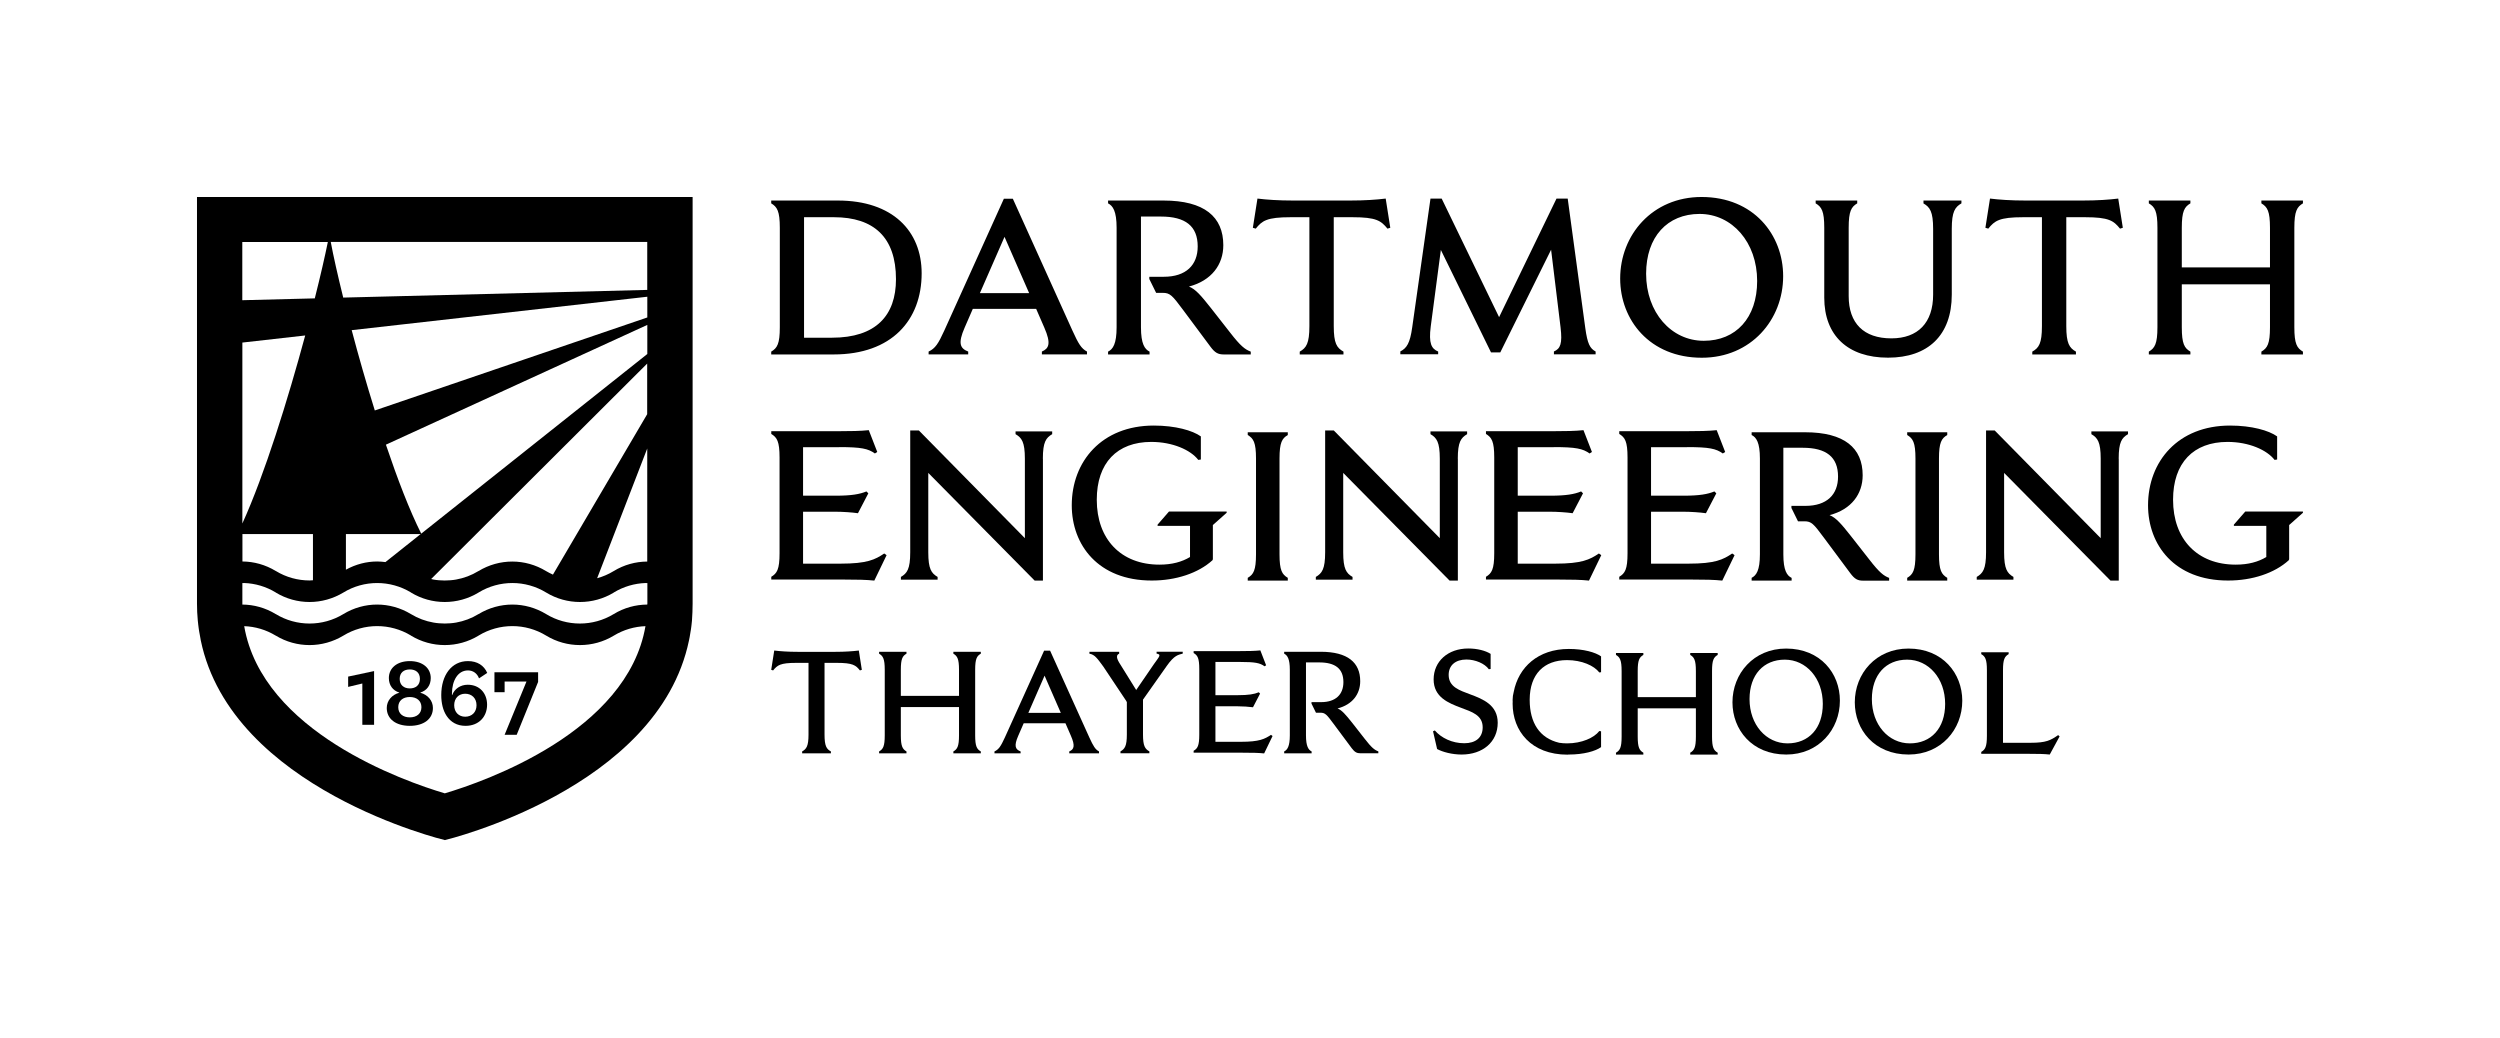
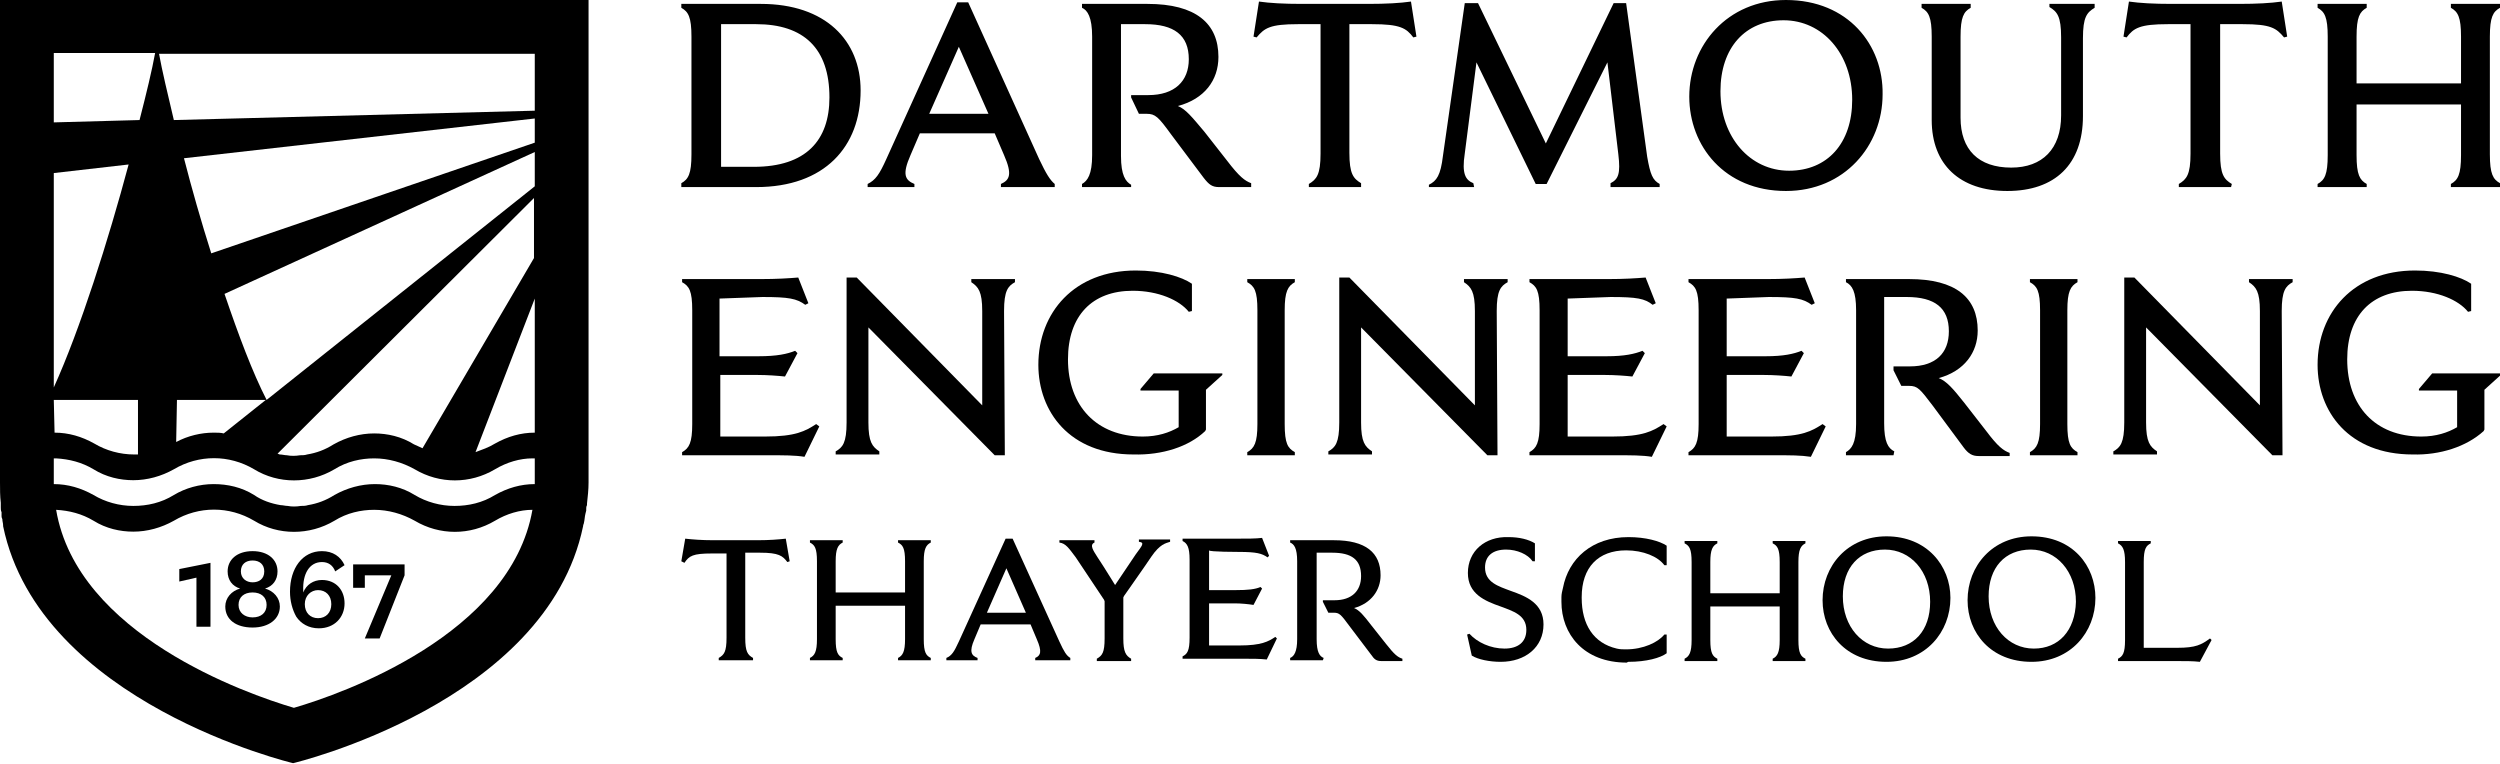
- <svg xmlns="http://www.w3.org/2000/svg" version="1.1" id="Layer_1" x="0px" y="0px" viewBox="0 0 380.73 157.93" style="enable-background:new 0 0 380.73 157.93;" xml:space="preserve">
+ <svg xmlns="http://www.w3.org/2000/svg" version="1.1" id="Layer_1" x="0px" y="0px" viewBox="0 0 320.7 97.9" style="enable-background:new 0 0 320.7 97.9;" xml:space="preserve">
  <g>
-     <path d="M127.6,30.54h-10.15v0.43c0.9,0.54,1.31,1.17,1.31,3.72v15.14c0,2.55-0.4,3.18-1.31,3.72v0.43h9.51   c8.84,0,13.4-5.22,13.4-12.36C140.36,35.19,135.94,30.54,127.6,30.54 M126.7,51.43h-4.25V33.08H127c6.1,0,9.45,3.08,9.45,9.44   C136.45,48.05,133.4,51.43,126.7,51.43 M219.03,53.54c-1.04-0.43-1.47-1.24-1.14-3.82l1.54-11.66l7.64,15.61h1.41l7.74-15.64   l1.44,11.82c0.3,2.51-0.03,3.25-1.01,3.68v0.43H243v-0.43c-0.87-0.47-1.24-1.17-1.57-3.55l-2.68-19.73h-1.71l-8.74,18.05   l-8.74-18.05h-1.71l-2.78,19.59c-0.34,2.45-0.84,3.18-1.81,3.68v0.43h5.76V53.54z M204.59,53.54c-1.01-0.57-1.47-1.24-1.47-3.89   V33.08h2.85c3.65,0,4.35,0.54,5.33,1.74l0.43-0.13l-0.7-4.45c-1.37,0.17-3.18,0.3-5.46,0.3h-8.61c-2.28,0-4.09-0.13-5.46-0.3   l-0.7,4.45l0.44,0.13c0.97-1.2,1.67-1.74,5.32-1.74h2.85v16.58c0,2.65-0.47,3.32-1.47,3.89v0.43h6.66V53.54z M175.08,53.98h-6.33   v-0.43c0.74-0.37,1.3-1.17,1.3-3.72V34.69c0-2.54-0.57-3.35-1.3-3.72v-0.43h8.44c6.23,0,9.11,2.48,9.11,6.8   c0,2.95-1.78,5.39-5.23,6.3c1.01,0.4,1.84,1.37,3.38,3.32l2.88,3.68c1.61,2.08,2.28,2.58,3.15,2.91v0.43h-4.12   c-0.87,0-1.34-0.27-2.01-1.17l-4.19-5.63c-1.64-2.21-1.98-2.58-3.08-2.58h-1.01l-1.04-2.11v-0.34h2.21c3.38,0,5.16-1.78,5.16-4.62   c0-3.11-1.88-4.55-5.59-4.55h-3.05v16.85c0,2.55,0.57,3.35,1.31,3.72V53.98z M163.33,50.36l-9.08-20.09h-1.37l-9.08,20.09   c-0.9,1.98-1.37,2.71-2.38,3.18v0.43h6.03v-0.43c-1.21-0.47-1.61-1.21-0.54-3.65l1.24-2.85h9.65l1.24,2.85   c1.07,2.45,0.7,3.18-0.37,3.65v0.43h6.87v-0.43C164.67,53.08,164.23,52.34,163.33,50.36 M149.23,44.64l3.75-8.57l3.75,8.57H149.23z    M333.58,30.97c-0.9,0.54-1.31,1.17-1.31,3.72v6.03h13.43v-6.03c0-2.54-0.4-3.18-1.31-3.72v-0.43h6.33v0.43   c-0.9,0.54-1.31,1.17-1.31,3.72v15.14c0,2.55,0.4,3.18,1.31,3.72v0.43h-6.33v-0.43c0.91-0.54,1.31-1.17,1.31-3.72V43.3h-13.43v6.53   c0,2.55,0.4,3.18,1.31,3.72v0.43h-6.33v-0.43c0.9-0.54,1.31-1.17,1.31-3.72V34.69c0-2.54-0.4-3.18-1.31-3.72v-0.43h6.33V30.97z    M316.16,53.98h-6.66v-0.43c1.01-0.57,1.47-1.24,1.47-3.89V33.08h-2.85c-3.65,0-4.35,0.54-5.32,1.74l-0.44-0.13l0.7-4.45   c1.37,0.17,3.18,0.3,5.46,0.3h8.61c2.28,0,4.09-0.13,5.46-0.3l0.7,4.45l-0.43,0.13c-0.97-1.2-1.67-1.74-5.33-1.74h-2.85v16.58   c0,2.65,0.47,3.32,1.47,3.89V53.98z M292.92,30.54h5.79v0.43c-0.97,0.57-1.47,1.24-1.47,3.88v10.01c0,6.2-3.62,9.61-9.71,9.61   c-6.13,0-9.71-3.38-9.71-9.14V34.69c0-2.54-0.4-3.18-1.31-3.72v-0.43h6.33v0.43c-0.9,0.54-1.3,1.17-1.3,3.72V45.1   c0,4.12,2.28,6.43,6.5,6.43c4.05,0,6.36-2.38,6.36-6.66V34.86c0-2.65-0.5-3.32-1.47-3.88V30.54z M259.13,30   c-7.5,0-12.39,5.79-12.39,12.42c0,6.3,4.49,12.06,12.43,12.06c7.5,0,12.39-5.79,12.39-12.42C271.56,35.76,267.07,30,259.13,30    M259.47,51.9c-4.96,0-8.78-4.32-8.78-10.21c0-5.63,3.25-9.11,8.14-9.11c4.96,0,8.77,4.32,8.77,10.21   C267.6,48.42,264.36,51.9,259.47,51.9" />
+     <path d="M97.6,0.5H87.4V1c0.9,0.5,1.3,1.2,1.3,3.7v15.1c0,2.5-0.4,3.2-1.3,3.7V24H97c8.8,0,13.4-5.2,13.4-12.4   C110.4,5.2,105.9,0.5,97.6,0.5 M96.7,21.4h-4.2V3.1H97c6.1,0,9.4,3.1,9.4,9.4C106.4,18,103.4,21.4,96.7,21.4 M189,23.5   c-1-0.4-1.5-1.2-1.1-3.8l1.5-11.7l7.6,15.6h1.4L206.2,8l1.4,11.8c0.3,2.5,0,3.2-1,3.7V24h6.3v-0.4c-0.9-0.5-1.2-1.2-1.6-3.5   l-2.7-19.7H207l-8.7,18l-8.7-18h-1.7l-2.8,19.6c-0.3,2.5-0.8,3.2-1.8,3.7V24h5.8L189,23.5L189,23.5z M174.6,23.5   c-1-0.6-1.5-1.2-1.5-3.9V3.1h2.9c3.6,0,4.4,0.5,5.3,1.7l0.4-0.1L181,0.2c-1.4,0.2-3.2,0.3-5.5,0.3H167c-2.3,0-4.1-0.1-5.5-0.3   l-0.7,4.5l0.4,0.1c1-1.2,1.7-1.7,5.3-1.7h2.9v16.6c0,2.7-0.5,3.3-1.5,3.9V24h6.7L174.6,23.5L174.6,23.5z M145.1,24h-6.3v-0.4   c0.7-0.4,1.3-1.2,1.3-3.7V4.7c0-2.5-0.6-3.4-1.3-3.7V0.5h8.4c6.2,0,9.1,2.5,9.1,6.8c0,3-1.8,5.4-5.2,6.3c1,0.4,1.8,1.4,3.4,3.3   l2.9,3.7c1.6,2.1,2.3,2.6,3.1,2.9V24h-4.1c-0.9,0-1.3-0.3-2-1.2l-4.2-5.6c-1.6-2.2-2-2.6-3.1-2.6h-1l-1-2.1v-0.3h2.2   c3.4,0,5.2-1.8,5.2-4.6c0-3.1-1.9-4.5-5.6-4.5h-3.1v16.9c0,2.5,0.6,3.3,1.3,3.7L145.1,24L145.1,24z M133.3,20.4l-9.1-20.1h-1.4   l-9.1,20.1c-0.9,2-1.4,2.7-2.4,3.2V24h6v-0.4c-1.2-0.5-1.6-1.2-0.5-3.7l1.2-2.8h9.6l1.2,2.8c1.1,2.5,0.7,3.2-0.4,3.7V24h6.9v-0.4   C134.7,23.1,134.2,22.3,133.3,20.4 M119.2,14.6l3.8-8.6l3.8,8.6H119.2z M303.6,1c-0.9,0.5-1.3,1.2-1.3,3.7v6h13.4v-6   c0-2.5-0.4-3.2-1.3-3.7V0.5h6.3V1c-0.9,0.5-1.3,1.2-1.3,3.7v15.1c0,2.5,0.4,3.2,1.3,3.7V24h-6.3v-0.4c0.9-0.5,1.3-1.2,1.3-3.7v-6.5   h-13.4v6.5c0,2.5,0.4,3.2,1.3,3.7V24h-6.3v-0.4c0.9-0.5,1.3-1.2,1.3-3.7V4.7c0-2.5-0.4-3.2-1.3-3.7V0.5h6.3V1z M286.2,24h-6.7v-0.4   c1-0.6,1.5-1.2,1.5-3.9V3.1h-2.9c-3.6,0-4.4,0.5-5.3,1.7l-0.4-0.1l0.7-4.5c1.4,0.2,3.2,0.3,5.5,0.3h8.6c2.3,0,4.1-0.1,5.5-0.3   l0.7,4.5l-0.4,0.1c-1-1.2-1.7-1.7-5.3-1.7h-2.9v16.6c0,2.7,0.5,3.3,1.5,3.9L286.2,24L286.2,24z M262.9,0.5h5.8V1   c-1,0.6-1.5,1.2-1.5,3.9v10c0,6.2-3.6,9.6-9.7,9.6c-6.1,0-9.7-3.4-9.7-9.1V4.7c0-2.5-0.4-3.2-1.3-3.7V0.5h6.3V1   c-0.9,0.5-1.3,1.2-1.3,3.7v10.4c0,4.1,2.3,6.4,6.5,6.4c4,0,6.4-2.4,6.4-6.7v-10c0-2.7-0.5-3.3-1.5-3.9L262.9,0.5L262.9,0.5z    M229.1,0c-7.5,0-12.4,5.8-12.4,12.4c0,6.3,4.5,12.1,12.4,12.1c7.5,0,12.4-5.8,12.4-12.4C241.6,5.8,237.1,0,229.1,0 M229.5,21.9   c-5,0-8.8-4.3-8.8-10.2c0-5.6,3.2-9.1,8.1-9.1c5,0,8.8,4.3,8.8,10.2C237.6,18.4,234.4,21.9,229.5,21.9" />
    <g>
-       <path d="M218.33,103.47c0,2.7,2.25,3.6,4.2,4.33c1.59,0.6,3.27,1.1,3.27,2.96c0,1.57-1.06,2.43-2.81,2.43    c-1.83,0-3.49-0.8-4.48-1.95l-0.27,0.13l0.62,2.7c0.84,0.46,2.3,0.84,3.73,0.84c3.2,0,5.5-1.9,5.5-4.84c0-2.7-2.23-3.6-4.2-4.33    c-1.59-0.6-3.27-1.11-3.27-2.96c0-1.46,1.04-2.34,2.7-2.34c1.35,0,2.78,0.6,3.42,1.48l0.27-0.04v-2.3    c-0.77-0.49-2.03-0.82-3.4-0.82C220.52,98.76,218.33,100.71,218.33,103.47" />
-       <path d="M238.92,114.91c2.26,0,4.05-0.51,4.91-1.13v-2.41l-0.27-0.04c-0.8,1.04-2.68,1.88-4.91,1.88c-0.42,0-0.81-0.03-1.19-0.09    c-3.04-0.71-4.49-3.1-4.5-6.5c0-0.03,0-0.07,0-0.1c0.02-3.82,2.14-5.99,5.69-5.99c2.24,0,4.12,0.84,4.91,1.88l0.27-0.04v-2.41    c-0.86-0.62-2.66-1.13-4.91-1.13c-4.69,0-7.67,2.8-8.39,6.53c-0.11,0.4-0.17,0.82-0.17,1.24c0,0.09,0.01,0.18,0.01,0.28    c0,0.09-0.01,0.18-0.01,0.28c0,4.14,2.8,7.77,8.38,7.77l0-0.01C238.8,114.91,238.86,114.91,238.92,114.91" />
-       <path d="M250.27,99.74c-0.6,0.35-0.86,0.77-0.86,2.45v3.98h8.86v-3.98c0-1.68-0.27-2.1-0.86-2.45v-0.29h4.18v0.29    c-0.6,0.35-0.86,0.77-0.86,2.45v9.99c0,1.68,0.26,2.1,0.86,2.45v0.29h-4.18v-0.29c0.6-0.35,0.86-0.77,0.86-2.45v-4.31h-8.86v4.31    c0,1.68,0.27,2.1,0.86,2.45v0.29h-4.17v-0.29c0.6-0.35,0.86-0.77,0.86-2.45v-9.99c0-1.68-0.27-2.1-0.86-2.45v-0.29h4.17V99.74z" />
-       <path d="M272.01,98.77c-4.95,0-8.17,3.82-8.17,8.19c0,4.15,2.96,7.95,8.19,7.95c4.95,0,8.17-3.82,8.17-8.2    C280.21,102.56,277.25,98.77,272.01,98.77 M272.23,113.21c-3.27,0-5.79-2.85-5.79-6.74c0-3.71,2.14-6.01,5.37-6.01    c3.27,0,5.79,2.85,5.79,6.74C277.6,110.91,275.46,113.21,272.23,113.21" />
-       <path d="M290.64,98.77c-4.95,0-8.17,3.82-8.17,8.19c0,4.15,2.96,7.95,8.2,7.95c4.95,0,8.17-3.82,8.17-8.2    C298.83,102.56,295.87,98.77,290.64,98.77 M290.86,113.21c-3.27,0-5.79-2.85-5.79-6.74c0-3.71,2.14-6.01,5.37-6.01    c3.27,0,5.79,2.85,5.79,6.74C296.23,110.91,294.08,113.21,290.86,113.21" />
-       <path d="M312.16,114.91l1.5-2.76l-0.22-0.2c-1.15,0.8-1.83,1.17-4.2,1.17h-4.2v-11.05c0-1.68,0.26-2.1,0.86-2.45v-0.29h-4.17v0.29    c0.6,0.35,0.86,0.77,0.86,2.45v9.99c0,1.68-0.27,2.1-0.86,2.45v0.29h7.16C310.4,114.8,311.32,114.82,312.16,114.91" />
-       <path d="M126.56,114.73h-4.4v-0.29c0.66-0.38,0.97-0.82,0.97-2.56v-10.93h-1.88c-2.41,0-2.87,0.35-3.51,1.15l-0.29-0.09l0.46-2.94    c0.91,0.11,2.1,0.2,3.6,0.2h5.68c1.5,0,2.7-0.09,3.6-0.2l0.46,2.94l-0.29,0.09c-0.64-0.8-1.1-1.15-3.51-1.15h-1.88v10.93    c0,1.75,0.31,2.19,0.97,2.56V114.73z M138.05,99.55c-0.6,0.35-0.86,0.77-0.86,2.45v3.98h8.86V102c0-1.68-0.27-2.1-0.86-2.45v-0.29    h4.18v0.29c-0.6,0.35-0.86,0.77-0.86,2.45v9.99c0,1.68,0.26,2.1,0.86,2.45v0.29h-4.18v-0.29c0.6-0.35,0.86-0.77,0.86-2.45v-4.31    h-8.86v4.31c0,1.68,0.27,2.1,0.86,2.45v0.29h-4.17v-0.29c0.6-0.35,0.86-0.77,0.86-2.45V102c0-1.68-0.27-2.1-0.86-2.45v-0.29h4.17    V99.55z" />
-       <path d="M156.61,108.56l2.47-5.66l2.47,5.66H156.61z M165.91,112.34l-5.99-13.25h-0.91l-5.99,13.25c-0.6,1.3-0.91,1.79-1.57,2.1    v0.29h3.98v-0.29c-0.79-0.31-1.06-0.8-0.35-2.41l0.82-1.88h6.36l0.82,1.88c0.71,1.61,0.46,2.1-0.24,2.41v0.29h4.53v-0.29    C166.8,114.13,166.51,113.64,165.91,112.34" />
-       <path d="M188.85,100.81c2.3,0,3.03,0.15,3.73,0.66l0.24-0.15l-0.88-2.27c-0.82,0.09-1.92,0.11-3.27,0.11h-6.89v0.29    c0.6,0.35,0.86,0.77,0.86,2.45v9.99c0,1.68-0.26,2.1-0.86,2.45v0.29h7.47c1.5,0,2.43,0.02,3.27,0.11l1.28-2.65l-0.24-0.18    c-0.95,0.64-1.79,1.06-4.55,1.06h-3.91v-5.41h3.31c0.84,0,1.79,0.07,2.41,0.15l1.08-2.08l-0.2-0.2c-0.68,0.29-1.57,0.44-3.18,0.44    h-3.42v-5.06H188.85z" />
-       <path d="M199.74,114.73h-4.17v-0.29c0.48-0.24,0.86-0.77,0.86-2.45V102c0-1.68-0.38-2.21-0.86-2.45v-0.29h5.57    c4.11,0,6.01,1.64,6.01,4.48c0,1.95-1.17,3.56-3.45,4.15c0.66,0.27,1.21,0.91,2.23,2.19l1.9,2.43c1.06,1.37,1.5,1.7,2.08,1.92    v0.29h-2.72c-0.57,0-0.88-0.18-1.33-0.77l-2.76-3.71c-1.08-1.46-1.3-1.7-2.03-1.7h-0.66l-0.68-1.39v-0.22h1.46    c2.23,0,3.4-1.17,3.4-3.05c0-2.05-1.24-3-3.69-3h-2.01v11.11c0,1.68,0.38,2.21,0.86,2.45V114.73z" />
-       <path d="M174.07,105.4v6.47c0,1.74,0.31,2.19,0.97,2.56v0.29h-4.4v-0.29c0.66-0.38,0.97-0.82,0.97-2.56v-6.47" />
-       <path d="M173.97,106.59c0,0-2.7-4.36-3.18-5.12c-0.48-0.75-1.06-1.61-0.35-1.92v-0.29h-4.53v0.29c0.81,0.14,1.2,0.72,2.1,1.94    l4.61,6.91" />
-       <path d="M172.36,108.97c0,0,5-7.08,5.34-7.57c1.14-1.63,1.76-1.68,2.42-1.86v-0.29h-3.98v0.29c0.8,0.13,0.38,0.48-0.4,1.59    l-3.74,5.46" />
+       <path d="M188.3,73.5c0,2.7,2.2,3.6,4.2,4.3c1.6,0.6,3.3,1.1,3.3,3c0,1.6-1.1,2.4-2.8,2.4c-1.8,0-3.5-0.8-4.5-1.9l-0.3,0.1l0.6,2.7    c0.8,0.5,2.3,0.8,3.7,0.8c3.2,0,5.5-1.9,5.5-4.8c0-2.7-2.2-3.6-4.2-4.3c-1.6-0.6-3.3-1.1-3.3-3c0-1.5,1-2.3,2.7-2.3    c1.4,0,2.8,0.6,3.4,1.5l0.3,0v-2.3c-0.8-0.5-2-0.8-3.4-0.8C190.5,68.8,188.3,70.7,188.3,73.5" />
+       <path d="M208.9,84.9c2.3,0,4.1-0.5,4.9-1.1v-2.4l-0.3,0c-0.8,1-2.7,1.9-4.9,1.9c-0.4,0-0.8,0-1.2-0.1c-3-0.7-4.5-3.1-4.5-6.5    c0,0,0-0.1,0-0.1c0-3.8,2.1-6,5.7-6c2.2,0,4.1,0.8,4.9,1.9l0.3,0V70c-0.9-0.6-2.7-1.1-4.9-1.1c-4.7,0-7.7,2.8-8.4,6.5    c-0.1,0.4-0.2,0.8-0.2,1.2c0,0.1,0,0.2,0,0.3c0,0.1,0,0.2,0,0.3c0,4.1,2.8,7.8,8.4,7.8v0C208.8,84.9,208.9,84.9,208.9,84.9" />
+       <path d="M220.3,69.7c-0.6,0.3-0.9,0.8-0.9,2.4v4h8.9v-4c0-1.7-0.3-2.1-0.9-2.4v-0.3h4.2v0.3c-0.6,0.3-0.9,0.8-0.9,2.4v10    c0,1.7,0.3,2.1,0.9,2.4v0.3h-4.2v-0.3c0.6-0.3,0.9-0.8,0.9-2.4v-4.3h-8.9v4.3c0,1.7,0.3,2.1,0.9,2.4v0.3h-4.2v-0.3    c0.6-0.3,0.9-0.8,0.9-2.4v-10c0-1.7-0.3-2.1-0.9-2.4v-0.3h4.2L220.3,69.7L220.3,69.7z" />
+       <path d="M242,68.8c-5,0-8.2,3.8-8.2,8.2c0,4.2,3,7.9,8.2,7.9c5,0,8.2-3.8,8.2-8.2C250.2,72.6,247.2,68.8,242,68.8 M242.2,83.2    c-3.3,0-5.8-2.8-5.8-6.7c0-3.7,2.1-6,5.4-6c3.3,0,5.8,2.8,5.8,6.7C247.6,80.9,245.5,83.2,242.2,83.2" />
+       <path d="M260.6,68.8c-5,0-8.2,3.8-8.2,8.2c0,4.2,3,7.9,8.2,7.9c5,0,8.2-3.8,8.2-8.2C268.8,72.6,265.9,68.8,260.6,68.8 M260.9,83.2    c-3.3,0-5.8-2.8-5.8-6.7c0-3.7,2.1-6,5.4-6c3.3,0,5.8,2.8,5.8,6.7C266.2,80.9,264.1,83.2,260.9,83.2" />
+       <path d="M282.2,84.9l1.5-2.8l-0.2-0.2c-1.1,0.8-1.8,1.2-4.2,1.2H275V72.1c0-1.7,0.3-2.1,0.9-2.4v-0.3h-4.2v0.3    c0.6,0.3,0.9,0.8,0.9,2.4v10c0,1.7-0.3,2.1-0.9,2.4v0.3h7.2C280.4,84.8,281.3,84.8,282.2,84.9" />
+       <path d="M96.6,84.7h-4.4v-0.3c0.7-0.4,1-0.8,1-2.6V71h-1.9c-2.4,0-2.9,0.3-3.5,1.2L87.4,72l0.5-2.9c0.9,0.1,2.1,0.2,3.6,0.2h5.7    c1.5,0,2.7-0.1,3.6-0.2l0.5,2.9l-0.3,0.1c-0.6-0.8-1.1-1.2-3.5-1.2h-1.9v10.9c0,1.8,0.3,2.2,1,2.6L96.6,84.7L96.6,84.7z     M108.1,69.6c-0.6,0.3-0.9,0.8-0.9,2.4v4h8.9v-4c0-1.7-0.3-2.1-0.9-2.4v-0.3h4.2v0.3c-0.6,0.3-0.9,0.8-0.9,2.4v10    c0,1.7,0.3,2.1,0.9,2.4v0.3h-4.2v-0.3c0.6-0.3,0.9-0.8,0.9-2.4v-4.3h-8.9V82c0,1.7,0.3,2.1,0.9,2.4v0.3h-4.2v-0.3    c0.6-0.3,0.9-0.8,0.9-2.4V72c0-1.7-0.3-2.1-0.9-2.4v-0.3h4.2V69.6z" />
+       <path d="M126.6,78.6l2.5-5.7l2.5,5.7H126.6z M135.9,82.3l-6-13.2H129l-6,13.2c-0.6,1.3-0.9,1.8-1.6,2.1v0.3h4v-0.3    c-0.8-0.3-1.1-0.8-0.4-2.4l0.8-1.9h6.4l0.8,1.9c0.7,1.6,0.5,2.1-0.2,2.4v0.3h4.5v-0.3C136.8,84.1,136.5,83.6,135.9,82.3" />
+       <path d="M158.9,70.8c2.3,0,3,0.2,3.7,0.7l0.2-0.2l-0.9-2.3c-0.8,0.1-1.9,0.1-3.3,0.1h-6.9v0.3c0.6,0.3,0.9,0.8,0.9,2.4v10    c0,1.7-0.3,2.1-0.9,2.4v0.3h7.5c1.5,0,2.4,0,3.3,0.1l1.3-2.7l-0.2-0.2c-0.9,0.6-1.8,1.1-4.6,1.1h-3.9v-5.4h3.3    c0.8,0,1.8,0.1,2.4,0.2l1.1-2.1l-0.2-0.2c-0.7,0.3-1.6,0.4-3.2,0.4h-3.4v-5.1C155.1,70.8,158.9,70.8,158.9,70.8z" />
+       <path d="M169.7,84.7h-4.2v-0.3c0.5-0.2,0.9-0.8,0.9-2.4V72c0-1.7-0.4-2.2-0.9-2.4v-0.3h5.6c4.1,0,6,1.6,6,4.5    c0,1.9-1.2,3.6-3.4,4.2c0.7,0.3,1.2,0.9,2.2,2.2l1.9,2.4c1.1,1.4,1.5,1.7,2.1,1.9v0.3h-2.7c-0.6,0-0.9-0.2-1.3-0.8l-2.8-3.7    c-1.1-1.5-1.3-1.7-2-1.7h-0.7l-0.7-1.4v-0.2h1.5c2.2,0,3.4-1.2,3.4-3.1c0-2.1-1.2-3-3.7-3h-2V82c0,1.7,0.4,2.2,0.9,2.4L169.7,84.7    L169.7,84.7z" />
+       <path d="M144.1,75.4v6.5c0,1.7,0.3,2.2,1,2.6v0.3h-4.4v-0.3c0.7-0.4,1-0.8,1-2.6v-6.5" />
+       <path d="M144,76.6c0,0-2.7-4.4-3.2-5.1c-0.5-0.8-1.1-1.6-0.4-1.9v-0.3h-4.5v0.3c0.8,0.1,1.2,0.7,2.1,1.9l4.6,6.9" />
+       <path d="M142.4,79c0,0,5-7.1,5.3-7.6c1.1-1.6,1.8-1.7,2.4-1.9v-0.3h-4v0.3c0.8,0.1,0.4,0.5-0.4,1.6l-3.7,5.5" />
    </g>
    <g>
-       <path d="M127.79,68.09c3.36,0,4.42,0.23,5.45,0.97l0.36-0.23l-1.29-3.32c-1.19,0.13-2.81,0.16-4.78,0.16h-10.07v0.42    c0.87,0.52,1.26,1.13,1.26,3.58v14.59c0,2.45-0.39,3.06-1.26,3.58v0.42h10.91c2.2,0,3.55,0.03,4.78,0.16l1.87-3.87l-0.36-0.26    c-1.39,0.94-2.61,1.55-6.65,1.55h-5.71v-7.91h4.84c1.23,0,2.61,0.1,3.52,0.23l1.58-3.03l-0.29-0.29c-1,0.42-2.29,0.65-4.65,0.65    h-5v-7.39H127.79z" />
-       <path d="M256.92,68.09c3.36,0,4.42,0.23,5.45,0.97l0.36-0.23l-1.29-3.32c-1.19,0.13-2.81,0.16-4.78,0.16H246.6v0.42    c0.87,0.52,1.26,1.13,1.26,3.58v14.59c0,2.45-0.39,3.06-1.26,3.58v0.42h10.91c2.2,0,3.55,0.03,4.78,0.16l1.87-3.87l-0.36-0.26    c-1.39,0.94-2.61,1.55-6.65,1.55h-5.71v-7.91h4.84c1.23,0,2.61,0.1,3.52,0.23l1.58-3.03l-0.29-0.29c-1,0.42-2.29,0.65-4.65,0.65    h-5v-7.39H256.92z" />
-       <path d="M236.63,68.09c3.36,0,4.42,0.23,5.45,0.97l0.36-0.23l-1.29-3.32c-1.19,0.13-2.81,0.16-4.78,0.16H226.3v0.42    c0.87,0.52,1.26,1.13,1.26,3.58v14.59c0,2.45-0.39,3.06-1.26,3.58v0.42h10.91c2.2,0,3.55,0.03,4.78,0.16l1.87-3.87l-0.36-0.26    c-1.39,0.94-2.61,1.55-6.65,1.55h-5.71v-7.91h4.84c1.23,0,2.61,0.1,3.52,0.23l1.58-3.03l-0.29-0.29c-1,0.42-2.29,0.65-4.65,0.65    h-5v-7.39H236.63z" />
-       <path d="M158.82,69.86c0-2.55,0.48-3.19,1.42-3.74V65.7h-5.58v0.42c0.94,0.55,1.42,1.19,1.42,3.74v12.1l-16.14-16.4h-1.32v18.56    c0,2.55-0.48,3.19-1.42,3.74v0.42h5.59v-0.42c-0.94-0.55-1.42-1.19-1.42-3.74v-12.1l16.2,16.4h1.26V69.86z" />
-       <path d="M222.01,69.86c0-2.55,0.48-3.19,1.42-3.74V65.7h-5.58v0.42c0.94,0.55,1.42,1.19,1.42,3.74v12.1l-16.14-16.4h-1.32v18.56    c0,2.55-0.48,3.19-1.42,3.74v0.42h5.59v-0.42c-0.94-0.55-1.42-1.19-1.42-3.74v-12.1l16.2,16.4h1.26V69.86z" />
-       <path d="M322.66,69.86c0-2.55,0.48-3.19,1.42-3.74V65.7h-5.58v0.42c0.94,0.55,1.42,1.19,1.42,3.74v12.1l-16.14-16.4h-1.32v18.56    c0,2.55-0.48,3.19-1.42,3.74v0.42h5.59v-0.42c-0.94-0.55-1.42-1.19-1.42-3.74v-12.1l16.2,16.4h1.26V69.86z" />
-       <path d="M184.65,85.32l0.06-0.16v-5.2l2.1-1.87V77.9h-8.78l-1.74,2v0.19h4.94v4.74c-1.23,0.74-2.74,1.16-4.65,1.16    c-5.87,0-9.55-3.87-9.55-9.88c0-5.62,3.1-8.81,8.3-8.81c3.26,0,6,1.23,7.16,2.74l0.39-0.06v-3.52c-1.26-0.9-3.87-1.65-7.17-1.65    c-7.91,0-12.49,5.45-12.49,12.14c0,6.04,4.03,11.46,12.17,11.46C179.07,88.42,182.49,87.29,184.65,85.32" />
-       <path d="M348.56,85.32l0.06-0.16v-5.2l2.1-1.87V77.9h-8.78l-1.74,2v0.19h4.94v4.74c-1.23,0.74-2.74,1.16-4.65,1.16    c-5.87,0-9.55-3.87-9.55-9.88c0-5.62,3.1-8.81,8.3-8.81c3.26,0,6,1.23,7.16,2.74l0.39-0.06v-3.52c-1.26-0.9-3.87-1.65-7.17-1.65    c-7.91,0-12.49,5.45-12.49,12.14c0,6.04,4.03,11.46,12.17,11.46C342.98,88.42,346.4,87.29,348.56,85.32" />
-       <path d="M196.12,88c-0.87-0.52-1.26-1.13-1.26-3.58V69.83c0-2.45,0.39-3.07,1.26-3.58v-0.42h-6.1v0.42    c0.87,0.52,1.26,1.13,1.26,3.58v14.59c0,2.45-0.39,3.07-1.26,3.58v0.42h6.1V88z" />
-       <path d="M296.55,88c-0.87-0.52-1.26-1.13-1.26-3.58V69.83c0-2.45,0.39-3.07,1.26-3.58v-0.42h-6.1v0.42    c0.87,0.52,1.26,1.13,1.26,3.58v14.59c0,2.45-0.39,3.07-1.26,3.58v0.42h6.1V88z" />
-       <path d="M272.86,88.42h-6.1V88c0.71-0.36,1.26-1.13,1.26-3.58V69.83c0-2.45-0.55-3.23-1.26-3.58v-0.42h8.13    c6,0,8.78,2.39,8.78,6.55c0,2.84-1.71,5.2-5.04,6.07c0.97,0.39,1.78,1.32,3.26,3.2l2.78,3.55c1.55,2,2.2,2.49,3.03,2.81v0.42    h-3.97c-0.84,0-1.29-0.26-1.94-1.13l-4.03-5.42c-1.58-2.13-1.9-2.49-2.97-2.49h-0.97l-1-2.03v-0.32h2.13    c3.26,0,4.97-1.71,4.97-4.46c0-3-1.81-4.39-5.39-4.39h-2.94v16.24c0,2.45,0.55,3.23,1.26,3.58V88.42z" />
+       <path d="M97.8,38.1c3.4,0,4.4,0.2,5.5,1l0.4-0.2l-1.3-3.3c-1.2,0.1-2.8,0.2-4.8,0.2H87.5v0.4c0.9,0.5,1.3,1.1,1.3,3.6v14.6    c0,2.4-0.4,3.1-1.3,3.6v0.4h10.9c2.2,0,3.6,0,4.8,0.2l1.9-3.9l-0.4-0.3c-1.4,0.9-2.6,1.6-6.6,1.6h-5.7v-7.9h4.8    c1.2,0,2.6,0.1,3.5,0.2l1.6-3l-0.3-0.3c-1,0.4-2.3,0.7-4.7,0.7h-5v-7.4L97.8,38.1L97.8,38.1z" />
+       <path d="M226.9,38.1c3.4,0,4.4,0.2,5.5,1l0.4-0.2l-1.3-3.3c-1.2,0.1-2.8,0.2-4.8,0.2h-10.1v0.4c0.9,0.5,1.3,1.1,1.3,3.6v14.6    c0,2.4-0.4,3.1-1.3,3.6v0.4h10.9c2.2,0,3.5,0,4.8,0.2l1.9-3.9l-0.4-0.3c-1.4,0.9-2.6,1.6-6.6,1.6h-5.7v-7.9h4.8    c1.2,0,2.6,0.1,3.5,0.2l1.6-3l-0.3-0.3c-1,0.4-2.3,0.7-4.6,0.7h-5v-7.4L226.9,38.1L226.9,38.1z" />
+       <path d="M206.6,38.1c3.4,0,4.4,0.2,5.4,1l0.4-0.2l-1.3-3.3c-1.2,0.1-2.8,0.2-4.8,0.2h-10.1v0.4c0.9,0.5,1.3,1.1,1.3,3.6v14.6    c0,2.4-0.4,3.1-1.3,3.6v0.4h10.9c2.2,0,3.6,0,4.8,0.2l1.9-3.9l-0.4-0.3c-1.4,0.9-2.6,1.6-6.6,1.6h-5.7v-7.9h4.8    c1.2,0,2.6,0.1,3.5,0.2l1.6-3l-0.3-0.3c-1,0.4-2.3,0.7-4.6,0.7h-5v-7.4L206.6,38.1L206.6,38.1z" />
+       <path d="M128.8,39.9c0-2.6,0.5-3.2,1.4-3.7v-0.4h-5.6v0.4c0.9,0.6,1.4,1.2,1.4,3.7V52l-16.1-16.4h-1.3v18.6c0,2.6-0.5,3.2-1.4,3.7    v0.4h5.6v-0.4c-0.9-0.6-1.4-1.2-1.4-3.7V42l16.2,16.4h1.3L128.8,39.9L128.8,39.9z" />
+       <path d="M192,39.9c0-2.6,0.5-3.2,1.4-3.7v-0.4h-5.6v0.4c0.9,0.6,1.4,1.2,1.4,3.7V52l-16.1-16.4h-1.3v18.6c0,2.6-0.5,3.2-1.4,3.7    v0.4h5.6v-0.4c-0.9-0.6-1.4-1.2-1.4-3.7V42l16.2,16.4h1.3L192,39.9L192,39.9z" />
+       <path d="M292.7,39.9c0-2.6,0.5-3.2,1.4-3.7v-0.4h-5.6v0.4c0.9,0.6,1.4,1.2,1.4,3.7V52l-16.1-16.4h-1.3v18.6c0,2.6-0.5,3.2-1.4,3.7    v0.4h5.6v-0.4c-0.9-0.6-1.4-1.2-1.4-3.7V42l16.2,16.4h1.3L292.7,39.9L292.7,39.9z" />
+       <path d="M154.6,55.3l0.1-0.2V50l2.1-1.9v-0.2H148l-1.7,2v0.2h4.9v4.7c-1.2,0.7-2.7,1.2-4.6,1.2c-5.9,0-9.6-3.9-9.6-9.9    c0-5.6,3.1-8.8,8.3-8.8c3.3,0,6,1.2,7.2,2.7l0.4-0.1v-3.5c-1.3-0.9-3.9-1.7-7.2-1.7c-7.9,0-12.5,5.4-12.5,12.1    c0,6,4,11.5,12.2,11.5C149.1,58.4,152.5,57.3,154.6,55.3" />
+       <path d="M318.6,55.3l0.1-0.2V50l2.1-1.9v-0.2h-8.8l-1.7,2v0.2h4.9v4.7c-1.2,0.7-2.7,1.2-4.6,1.2c-5.9,0-9.5-3.9-9.5-9.9    c0-5.6,3.1-8.8,8.3-8.8c3.3,0,6,1.2,7.2,2.7l0.4-0.1v-3.5c-1.3-0.9-3.9-1.7-7.2-1.7c-7.9,0-12.5,5.4-12.5,12.1    c0,6,4,11.5,12.2,11.5C313,58.4,316.4,57.3,318.6,55.3" />
+       <path d="M166.1,58c-0.9-0.5-1.3-1.1-1.3-3.6V39.8c0-2.4,0.4-3.1,1.3-3.6v-0.4H160v0.4c0.9,0.5,1.3,1.1,1.3,3.6v14.6    c0,2.4-0.4,3.1-1.3,3.6v0.4h6.1V58z" />
+       <path d="M266.5,58c-0.9-0.5-1.3-1.1-1.3-3.6V39.8c0-2.4,0.4-3.1,1.3-3.6v-0.4h-6.1v0.4c0.9,0.5,1.3,1.1,1.3,3.6v14.6    c0,2.4-0.4,3.1-1.3,3.6v0.4h6.1V58z" />
+       <path d="M242.9,58.4h-6.1V58c0.7-0.4,1.3-1.1,1.3-3.6V39.8c0-2.4-0.5-3.2-1.3-3.6v-0.4h8.1c6,0,8.8,2.4,8.8,6.6    c0,2.8-1.7,5.2-5,6.1c1,0.4,1.8,1.3,3.3,3.2l2.8,3.6c1.5,2,2.2,2.5,3,2.8v0.4h-4c-0.8,0-1.3-0.3-1.9-1.1l-4-5.4    c-1.6-2.1-1.9-2.5-3-2.5h-1l-1-2V47h2.1c3.3,0,5-1.7,5-4.5c0-3-1.8-4.4-5.4-4.4h-2.9v16.2c0,2.4,0.5,3.2,1.3,3.6L242.9,58.4    L242.9,58.4z" />
    </g>
    <g>
-       <path d="M105.48,91.93V30H30v61.93c0,0.87,0.04,1.72,0.12,2.56h0h0c0.01,0.15,0.03,0.31,0.05,0.46c0,0.03,0,0.06,0.01,0.08    c0,0.01,0,0.02,0,0.03c0.02,0.19,0.04,0.37,0.07,0.56c0.01,0.11,0.03,0.23,0.05,0.34c0.01,0.08,0.02,0.17,0.04,0.25    c0.02,0.13,0.05,0.25,0.07,0.38c0.04,0.26,0.09,0.53,0.14,0.78c0,0,0,0.01,0,0.01c0.01,0.04,0.02,0.08,0.02,0.12l0,0    c4.69,22.69,37.18,30.44,37.18,30.44s32.48-7.74,37.18-30.42l0,0c0-0.01,0.01-0.03,0.01-0.04c0,0,0-0.01,0-0.01    c0.03-0.15,0.06-0.3,0.09-0.45c0.07-0.38,0.14-0.76,0.19-1.15c0.03-0.14,0.05-0.29,0.06-0.43c0.01-0.08,0.02-0.17,0.03-0.25    c0.02-0.15,0.04-0.3,0.05-0.46c0,0,0,0,0-0.01c0.01-0.07,0.02-0.13,0.02-0.19h0l0,0v0C105.44,93.67,105.48,92.81,105.48,91.93z     M98.57,92.07C98.57,92.07,98.57,92.07,98.57,92.07C98.57,92.07,98.57,92.07,98.57,92.07c-1.77,0.01-3.54,0.49-5.11,1.45    c-1.58,0.96-3.37,1.44-5.15,1.44c-1.78,0-3.57-0.48-5.14-1.44c-1.58-0.96-3.36-1.45-5.14-1.45c-1.79,0-3.57,0.49-5.15,1.45h-0.01    c-1.06,0.65-2.22,1.08-3.4,1.29c-0.29,0.05-0.58,0.09-0.87,0.11c-0.57,0.05-1.15,0.05-1.73,0c-0.29-0.02-0.57-0.06-0.86-0.11    c-1.2-0.21-2.36-0.64-3.43-1.29c-1.58-0.96-3.37-1.45-5.15-1.45c-1.78,0-3.57,0.49-5.14,1.45c-1.58,0.96-3.36,1.44-5.15,1.44    c-1.78,0-3.57-0.48-5.14-1.44h-0.01c-1.56-0.95-3.32-1.44-5.08-1.45c0,0,0,0,0,0c0-0.05,0-0.1,0-0.15v-3.12    c0.1,0,0.19-0.01,0.29-0.01c1.67,0.06,3.32,0.54,4.8,1.44L42,90.24c1.58,0.96,3.36,1.44,5.14,1.44c1.79,0,3.57-0.49,5.15-1.44    c3.15-1.93,7.13-1.93,10.3-0.01v0.01c3.15,1.92,7.13,1.92,10.29,0l0.01-0.01c1.58-0.96,3.36-1.44,5.14-1.44    c1.79,0,3.58,0.49,5.15,1.45c3.15,1.92,7.14,1.92,10.3,0v-0.01c1.48-0.9,3.15-1.38,4.82-1.44c0.1,0,0.19,0.01,0.29,0.01v3.12    C98.57,91.98,98.57,92.03,98.57,92.07z M84.21,87.51c-0.36-0.16-0.71-0.34-1.05-0.54c-1.58-0.96-3.36-1.45-5.14-1.45    c-1.79,0-3.57,0.49-5.15,1.45h-0.01c-1.06,0.65-2.22,1.08-3.4,1.29c-0.29,0.05-0.58,0.09-0.87,0.11c-0.57,0.05-1.15,0.05-1.73,0    c-0.29-0.02-0.57-0.06-0.86-0.11c-0.12-0.02-0.23-0.05-0.34-0.08l32.9-32.81v7.71L84.21,87.51z M98.57,68.3v17.22c0,0,0,0,0,0    c-1.77,0.01-3.54,0.49-5.11,1.45c-0.8,0.49-1.65,0.85-2.52,1.09L98.57,68.3z M98.57,53.92L64.15,81.27    c-1.77-3.51-3.62-8.33-5.38-13.55l39.81-18.24V53.92z M52.67,81.33h11.4l-5.37,4.27c-0.42-0.05-0.84-0.09-1.26-0.09    c-1.64,0-3.28,0.43-4.76,1.25V81.33z M98.57,48.35L57.08,62.51c-1.29-4.13-2.49-8.33-3.52-12.23l45.02-5.09V48.35z M36.91,79.72    V52.17l9.57-1.08C43.86,60.78,40.31,72.25,36.91,79.72z M36.91,81.33h10.75v7.04c-0.17,0.01-0.34,0.03-0.51,0.03    c-1.78,0-3.57-0.48-5.14-1.44h-0.01c-1.56-0.95-3.32-1.44-5.08-1.45c0,0,0,0,0,0V81.33z M98.57,44.15l-46.3,1.17    c-0.84-3.4-1.5-6.33-1.9-8.48h48.2V44.15z M49.93,36.85c-0.44,2.16-1.12,5.14-1.99,8.59l-11.04,0.28v-8.87H49.93z M67.74,120.82    c-6.16-1.83-27.79-9.38-30.55-25.46c0,0,0,0,0,0c0,0,0,0,0,0c1.67,0.06,3.32,0.54,4.8,1.44L42,96.8c1.58,0.96,3.36,1.44,5.14,1.44    c1.79,0,3.57-0.49,5.15-1.44c3.15-1.93,7.13-1.93,10.3-0.01v0.01c3.15,1.92,7.13,1.92,10.29,0l0.01-0.01    c1.58-0.96,3.36-1.44,5.14-1.44c1.79,0,3.58,0.49,5.15,1.45c3.15,1.92,7.14,1.92,10.3,0V96.8c1.48-0.9,3.15-1.38,4.82-1.44l0,0    C95.53,111.44,73.88,118.99,67.74,120.82z" />
-       <polygon points="53.02,104.61 55.18,104.09 55.18,110.38 56.97,110.38 56.97,102.2 53.02,103.04   " />
-       <polygon points="75.3,105.42 76.85,105.42 76.85,103.79 80.18,103.79 76.85,111.9 78.69,111.9 81.95,103.85 81.95,102.38     75.3,102.38   " />
-       <path d="M64.02,105.5v-0.03c0.99-0.31,1.58-1.11,1.58-2.21c0-1.51-1.24-2.58-3.19-2.58c-1.96,0-3.19,1.07-3.19,2.58    c0,1.1,0.6,1.9,1.58,2.21v0.03c-1.11,0.3-1.9,1.2-1.9,2.32c0,1.67,1.38,2.72,3.51,2.72c2.13,0,3.52-1.05,3.52-2.72    C65.93,106.7,65.14,105.8,64.02,105.5z M62.41,101.95c0.89,0,1.54,0.47,1.54,1.44c0,0.96-0.65,1.45-1.54,1.45    c-0.89,0-1.54-0.5-1.54-1.45C60.87,102.43,61.51,101.95,62.41,101.95z M62.41,109.25c-1.05,0-1.76-0.57-1.76-1.55    c0-0.98,0.71-1.55,1.76-1.55c1.05,0,1.77,0.57,1.77,1.55C64.18,108.68,63.46,109.25,62.41,109.25z" />
-       <path d="M71.27,102.1c0.76,0,1.4,0.44,1.68,1.21l1.25-0.83c-0.49-1.14-1.51-1.8-2.94-1.8c-2.49,0-4.06,2.15-4.06,5.17    c0,1.23,0.26,2.34,0.82,3.18c0.62,0.93,1.57,1.51,2.88,1.51c2,0,3.28-1.37,3.28-3.22c0-1.71-1.11-3.04-2.95-3.04    c-1.12,0-2.03,0.64-2.36,1.57h-0.04v-0.24C68.84,103.64,69.73,102.1,71.27,102.1z M70.84,105.65c1.01,0,1.73,0.68,1.73,1.75    c0,1.07-0.72,1.75-1.73,1.75c-0.96,0-1.67-0.68-1.67-1.75C69.17,106.33,69.87,105.65,70.84,105.65z" />
+       <path d="M75.5,61.9V0H0v61.9c0,0.9,0,1.7,0.1,2.6l0,0l0,0c0,0.2,0,0.3,0,0.5c0,0,0,0.1,0,0.1c0,0,0,0,0,0c0,0.2,0,0.4,0.1,0.6    c0,0.1,0,0.2,0,0.3c0,0.1,0,0.2,0,0.2c0,0.1,0,0.2,0.1,0.4c0,0.3,0.1,0.5,0.1,0.8v0c0,0,0,0.1,0,0.1l0,0    c4.7,22.7,37.2,30.4,37.2,30.4s32.5-7.7,37.2-30.4l0,0c0,0,0,0,0,0v0c0-0.2,0.1-0.3,0.1-0.4c0.1-0.4,0.1-0.8,0.2-1.2    c0-0.1,0.1-0.3,0.1-0.4c0-0.1,0-0.2,0-0.2c0-0.2,0-0.3,0.1-0.5c0,0,0,0,0,0c0-0.1,0-0.1,0-0.2l0,0l0,0l0,0    C75.4,63.7,75.5,62.8,75.5,61.9z M68.6,62.1L68.6,62.1L68.6,62.1c-1.8,0-3.5,0.5-5.1,1.4c-1.6,1-3.4,1.4-5.2,1.4s-3.6-0.5-5.1-1.4    c-1.6-1-3.4-1.4-5.1-1.4c-1.8,0-3.6,0.5-5.2,1.4h0c-1.1,0.7-2.2,1.1-3.4,1.3c-0.3,0.1-0.6,0.1-0.9,0.1c-0.6,0.1-1.2,0.1-1.7,0    c-0.3,0-0.6-0.1-0.9-0.1c-1.2-0.2-2.4-0.6-3.4-1.3c-1.6-1-3.4-1.4-5.2-1.4c-1.8,0-3.6,0.5-5.1,1.4c-1.6,1-3.4,1.4-5.2,1.4    c-1.8,0-3.6-0.5-5.1-1.4h0c-1.6-0.9-3.3-1.4-5.1-1.4l0,0c0-0.1,0-0.1,0-0.2v-3.1c0.1,0,0.2,0,0.3,0c1.7,0.1,3.3,0.5,4.8,1.4l0,0    c1.6,1,3.4,1.4,5.1,1.4c1.8,0,3.6-0.5,5.2-1.4c3.2-1.9,7.1-1.9,10.3,0v0c3.1,1.9,7.1,1.9,10.3,0l0,0c1.6-1,3.4-1.4,5.1-1.4    c1.8,0,3.6,0.5,5.2,1.4c3.2,1.9,7.1,1.9,10.3,0v0c1.5-0.9,3.2-1.4,4.8-1.4c0.1,0,0.2,0,0.3,0v3.1C68.6,62,68.6,62,68.6,62.1z     M54.2,57.5c-0.4-0.2-0.7-0.3-1.1-0.5c-1.6-1-3.4-1.4-5.1-1.4c-1.8,0-3.6,0.5-5.2,1.4h0c-1.1,0.7-2.2,1.1-3.4,1.3    c-0.3,0.1-0.6,0.1-0.9,0.1c-0.6,0.1-1.2,0.1-1.7,0c-0.3,0-0.6-0.1-0.9-0.1c-0.1,0-0.2-0.1-0.3-0.1l32.9-32.8v7.7L54.2,57.5z     M68.6,38.3v17.2l0,0c-1.8,0-3.5,0.5-5.1,1.4c-0.8,0.5-1.7,0.8-2.5,1.1L68.6,38.3z M68.6,23.9L34.2,51.3    c-1.8-3.5-3.6-8.3-5.4-13.6l39.8-18.2L68.6,23.9L68.6,23.9z M22.7,51.3h11.4l-5.4,4.3c-0.4-0.1-0.8-0.1-1.3-0.1    c-1.6,0-3.3,0.4-4.8,1.2L22.7,51.3L22.7,51.3z M68.6,18.3L27.1,32.5c-1.3-4.1-2.5-8.3-3.5-12.2l45-5.1L68.6,18.3L68.6,18.3z     M6.9,49.7V22.2l9.6-1.1C13.9,30.8,10.3,42.2,6.9,49.7z M6.9,51.3h10.8v7c-0.2,0-0.3,0-0.5,0c-1.8,0-3.6-0.5-5.1-1.4h0    c-1.6-0.9-3.3-1.4-5.1-1.4l0,0L6.9,51.3L6.9,51.3z M68.6,14.2l-46.3,1.2c-0.8-3.4-1.5-6.3-1.9-8.5h48.2V14.2z M19.9,6.8    c-0.4,2.2-1.1,5.1-2,8.6l-11,0.3V6.8H19.9z M37.7,90.8C31.6,89,9.9,81.4,7.2,65.4l0,0l0,0c1.7,0.1,3.3,0.5,4.8,1.4h0    c1.6,1,3.4,1.4,5.1,1.4c1.8,0,3.6-0.5,5.2-1.4c3.2-1.9,7.1-1.9,10.3,0v0c3.1,1.9,7.1,1.9,10.3,0l0,0c1.6-1,3.4-1.4,5.1-1.4    c1.8,0,3.6,0.5,5.2,1.4c3.2,1.9,7.1,1.9,10.3,0v0c1.5-0.9,3.2-1.4,4.8-1.4l0,0C65.5,81.4,43.9,89,37.7,90.8z" />
+       <polygon points="23,74.6 25.2,74.1 25.2,80.4 27,80.4 27,72.2 23,73   " />
+       <polygon points="45.3,75.4 46.8,75.4 46.8,73.8 50.2,73.8 46.8,81.9 48.7,81.9 51.9,73.8 51.9,72.4 45.3,72.4   " />
+       <path d="M34,75.5L34,75.5c1-0.3,1.6-1.1,1.6-2.2c0-1.5-1.2-2.6-3.2-2.6c-2,0-3.2,1.1-3.2,2.6c0,1.1,0.6,1.9,1.6,2.2v0    c-1.1,0.3-1.9,1.2-1.9,2.3c0,1.7,1.4,2.7,3.5,2.7c2.1,0,3.5-1.1,3.5-2.7C35.9,76.7,35.1,75.8,34,75.5z M32.4,71.9    c0.9,0,1.5,0.5,1.5,1.4c0,1-0.7,1.4-1.5,1.4s-1.5-0.5-1.5-1.4C30.9,72.4,31.5,71.9,32.4,71.9z M32.4,79.2c-1,0-1.8-0.6-1.8-1.6    s0.7-1.6,1.8-1.6s1.8,0.6,1.8,1.6S33.5,79.2,32.4,79.2z" />
+       <path d="M41.3,72.1c0.8,0,1.4,0.4,1.7,1.2l1.2-0.8c-0.5-1.1-1.5-1.8-2.9-1.8c-2.5,0-4.1,2.2-4.1,5.2c0,1.2,0.3,2.3,0.8,3.2    c0.6,0.9,1.6,1.5,2.9,1.5c2,0,3.3-1.4,3.3-3.2c0-1.7-1.1-3-2.9-3c-1.1,0-2,0.6-2.4,1.6h0v-0.2C38.8,73.6,39.7,72.1,41.3,72.1z     M40.8,75.7c1,0,1.7,0.7,1.7,1.8s-0.7,1.8-1.7,1.8c-1,0-1.7-0.7-1.7-1.8S39.9,75.7,40.8,75.7z" />
    </g>
  </g>
</svg>
